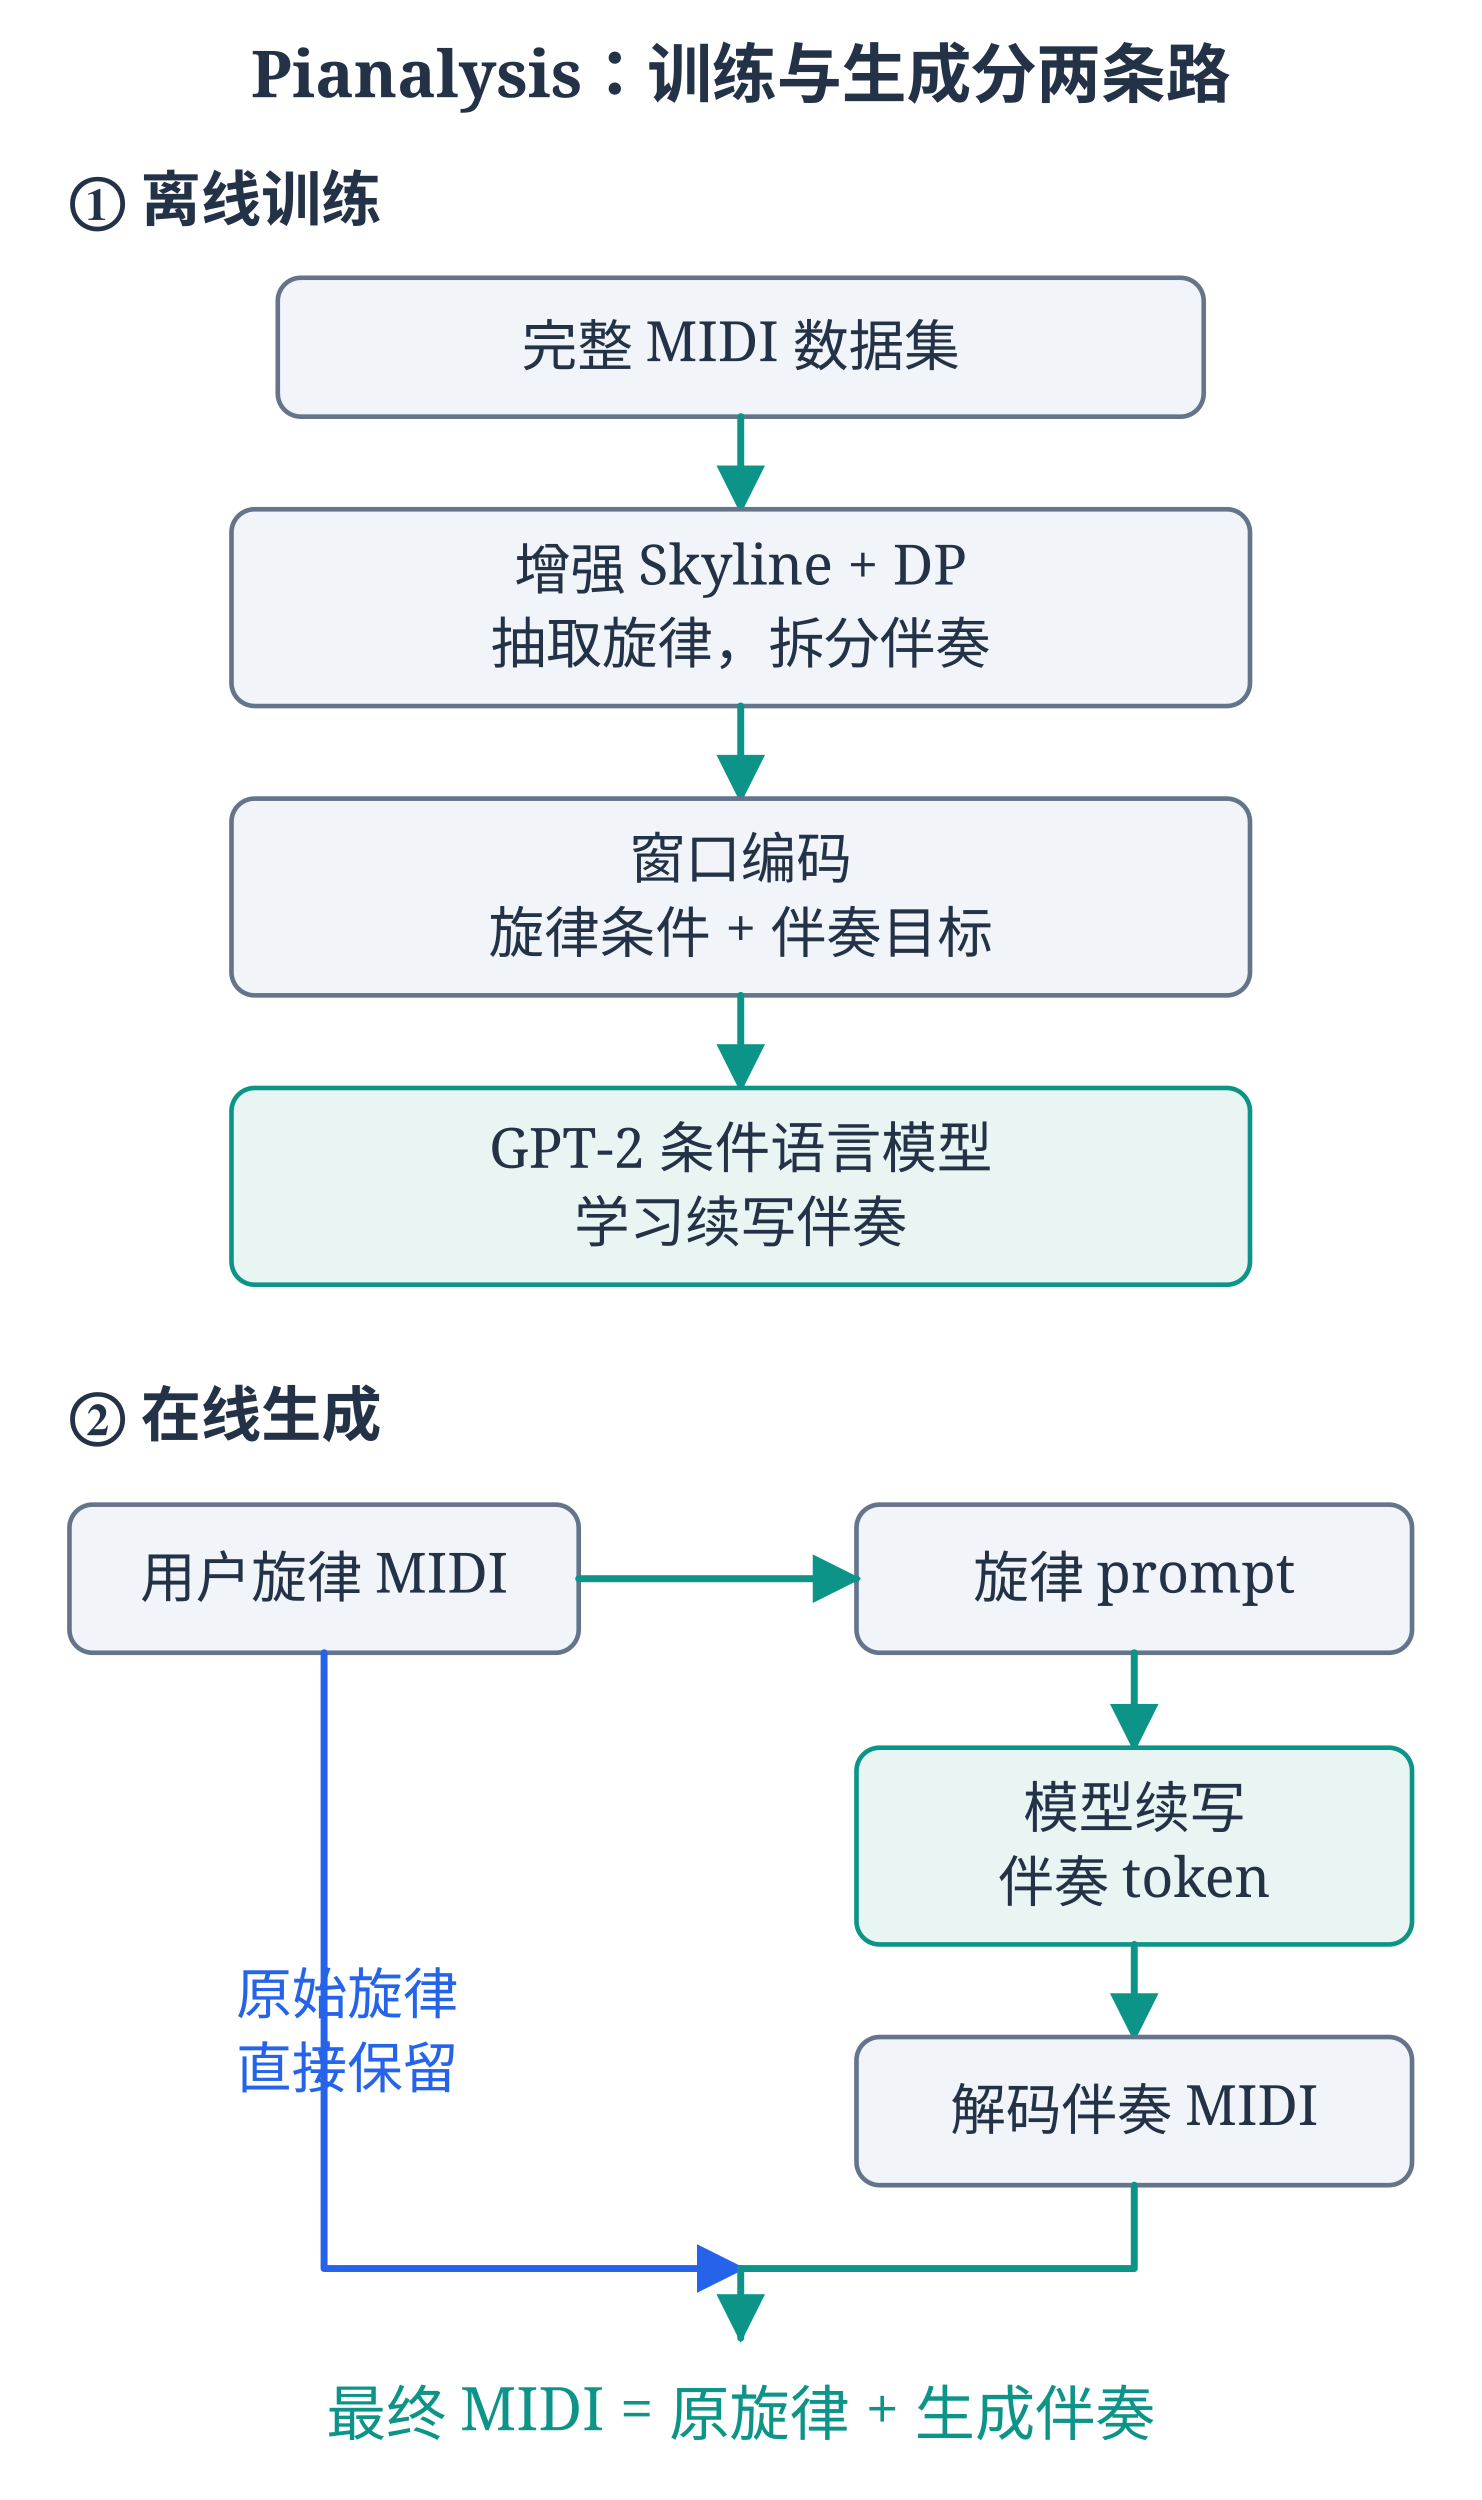
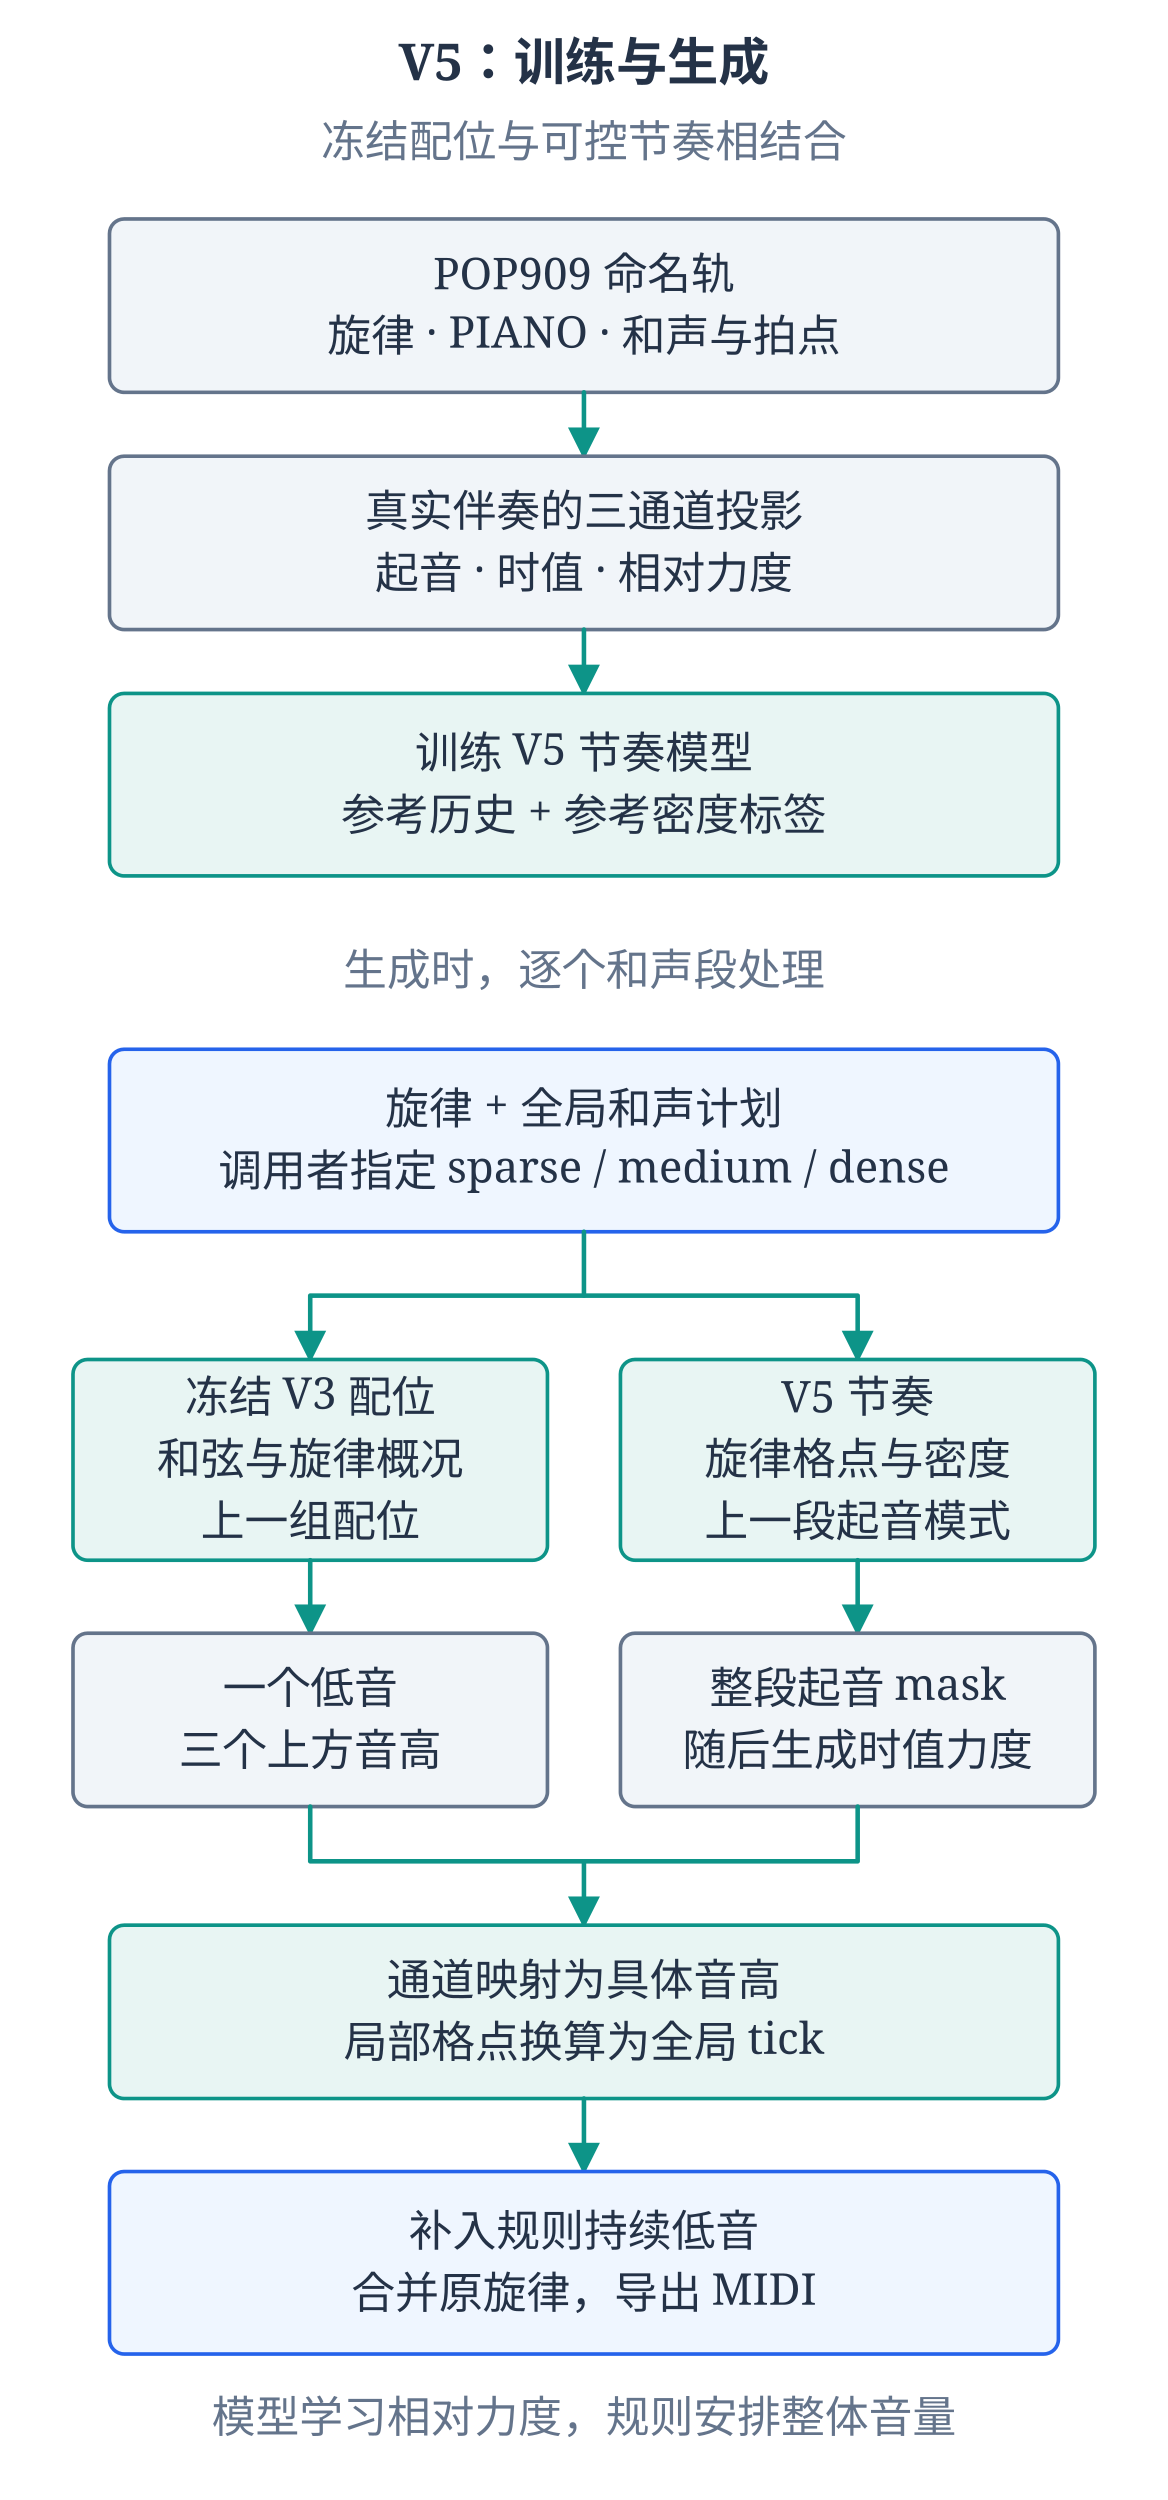
- <svg xmlns="http://www.w3.org/2000/svg" viewBox="0 0 640 1080" data-layout="compact" role="img" aria-labelledby="title desc">
+ <svg xmlns="http://www.w3.org/2000/svg" viewBox="0 0 640 1370" data-layout="compact" role="img" aria-labelledby="title desc">
  <defs>
-     <marker id="gray" viewBox="0 0 10 10" refX="9" refY="5" markerWidth="7" markerHeight="7" orient="auto-start-reverse">
-       <path d="M0 0 L10 5 L0 10 Z" fill="#64748b" />
+     <marker id="gray" viewBox="0 0 10 10" refX="9" refY="5" markerWidth="7" markerHeight="7" orient="auto">
+       <path d="M0 0L10 5L0 10Z" fill="#64748b" />
    </marker>
-     <marker id="teal" viewBox="0 0 10 10" refX="9" refY="5" markerWidth="7" markerHeight="7" orient="auto-start-reverse">
-       <path d="M0 0 L10 5 L0 10 Z" fill="#0d9488" />
+     <marker id="teal" viewBox="0 0 10 10" refX="9" refY="5" markerWidth="7" markerHeight="7" orient="auto">
+       <path d="M0 0L10 5L0 10Z" fill="#0d9488" />
    </marker>
-     <marker id="blue" viewBox="0 0 10 10" refX="9" refY="5" markerWidth="7" markerHeight="7" orient="auto-start-reverse">
-       <path d="M0 0 L10 5 L0 10 Z" fill="#2563eb" />
+     <marker id="blue" viewBox="0 0 10 10" refX="9" refY="5" markerWidth="7" markerHeight="7" orient="auto">
+       <path d="M0 0L10 5L0 10Z" fill="#2563eb" />
    </marker>
  </defs>
  <g font-family="Georgia, Noto Serif SC, Songti SC, SimSun, serif">
-     <text x="320" y="42" font-size="28" fill="#243247" text-anchor="middle" font-weight="600">Pianalysis：训练与生成分两条路</text>
-     <text x="30" y="95" font-size="26" fill="#243247" text-anchor="start" font-weight="600">① 离线训练</text>
-     <rect x="120" y="120" width="400" height="60" rx="10" fill="#f1f5f9" stroke="#64748b" stroke-width="2" />
-     <text x="320.0" y="158.0" font-size="24" fill="#243247" text-anchor="middle" font-weight="500">完整 MIDI 数据集</text>
-     <path d="M320 180 V220" fill="none" stroke="#0d9488" stroke-width="3" stroke-linecap="round" stroke-linejoin="round" marker-end="url(#teal)" />
-     <rect x="100" y="220" width="440" height="85" rx="10" fill="#f1f5f9" stroke="#64748b" stroke-width="2" />
-     <text x="320.0" y="254.5" font-size="24" fill="#243247" text-anchor="middle" font-weight="500">增强 Skyline + DP</text>
-     <text x="320.0" y="286.5" font-size="24" fill="#243247" text-anchor="middle" font-weight="500">抽取旋律，拆分伴奏</text>
-     <path d="M320 305 V345" fill="none" stroke="#0d9488" stroke-width="3" stroke-linecap="round" stroke-linejoin="round" marker-end="url(#teal)" />
-     <rect x="100" y="345" width="440" height="85" rx="10" fill="#f1f5f9" stroke="#64748b" stroke-width="2" />
-     <text x="320.0" y="379.5" font-size="24" fill="#243247" text-anchor="middle" font-weight="500">窗口编码</text>
-     <text x="320.0" y="411.5" font-size="24" fill="#243247" text-anchor="middle" font-weight="500">旋律条件 + 伴奏目标</text>
-     <path d="M320 430 V470" fill="none" stroke="#0d9488" stroke-width="3" stroke-linecap="round" stroke-linejoin="round" marker-end="url(#teal)" />
-     <rect x="100" y="470" width="440" height="85" rx="10" fill="#e8f5f3" stroke="#0d9488" stroke-width="2" />
-     <text x="320.0" y="504.5" font-size="24" fill="#243247" text-anchor="middle" font-weight="500">GPT-2 条件语言模型</text>
-     <text x="320.0" y="536.5" font-size="24" fill="#243247" text-anchor="middle" font-weight="500">学习续写伴奏</text>
-     <text x="30" y="620" font-size="26" fill="#243247" text-anchor="start" font-weight="600">② 在线生成</text>
-     <rect x="30" y="650" width="220" height="64" rx="10" fill="#f1f5f9" stroke="#64748b" stroke-width="2" />
-     <text x="140.0" y="690.0" font-size="24" fill="#243247" text-anchor="middle" font-weight="500">用户旋律 MIDI</text>
-     <rect x="370" y="650" width="240" height="64" rx="10" fill="#f1f5f9" stroke="#64748b" stroke-width="2" />
-     <text x="490.0" y="690.0" font-size="24" fill="#243247" text-anchor="middle" font-weight="500">旋律 prompt</text>
-     <path d="M250 682 H370" fill="none" stroke="#0d9488" stroke-width="3" stroke-linecap="round" stroke-linejoin="round" marker-end="url(#teal)" />
-     <path d="M490 714 V755" fill="none" stroke="#0d9488" stroke-width="3" stroke-linecap="round" stroke-linejoin="round" marker-end="url(#teal)" />
-     <rect x="370" y="755" width="240" height="85" rx="10" fill="#e8f5f3" stroke="#0d9488" stroke-width="2" />
-     <text x="490.0" y="789.5" font-size="24" fill="#243247" text-anchor="middle" font-weight="500">模型续写</text>
-     <text x="490.0" y="821.5" font-size="24" fill="#243247" text-anchor="middle" font-weight="500">伴奏 token</text>
-     <path d="M490 840 V880" fill="none" stroke="#0d9488" stroke-width="3" stroke-linecap="round" stroke-linejoin="round" marker-end="url(#teal)" />
-     <rect x="370" y="880" width="240" height="64" rx="10" fill="#f1f5f9" stroke="#64748b" stroke-width="2" />
-     <text x="490.0" y="920.0" font-size="24" fill="#243247" text-anchor="middle" font-weight="500">解码伴奏 MIDI</text>
-     <path d="M140 714 V980 H320" fill="none" stroke="#2563eb" stroke-width="3" stroke-linecap="round" stroke-linejoin="round" marker-end="url(#blue)" />
-     <text x="150" y="870" font-size="24" fill="#2563eb" text-anchor="middle" font-weight="500">原始旋律</text>
-     <text x="150" y="902" font-size="24" fill="#2563eb" text-anchor="middle" font-weight="500">直接保留</text>
-     <path d="M490 944 V980 H320" fill="none" stroke="#0d9488" stroke-width="3" stroke-linecap="round" stroke-linejoin="round" />
-     <path d="M320 980 V1010" fill="none" stroke="#0d9488" stroke-width="3" stroke-linecap="round" stroke-linejoin="round" marker-end="url(#teal)" />
-     <text x="320" y="1052" font-size="26" fill="#0d9488" text-anchor="middle" font-weight="500">最终 MIDI = 原旋律 + 生成伴奏</text>
+     <text x="320" y="44" font-size="28" fill="#243247" text-anchor="middle" font-weight="600">V5：训练与生成</text>
+     <text x="320" y="86" font-size="24" fill="#64748b" text-anchor="middle" font-weight="500">冻结配位与可控节奏相结合</text>
+     <rect x="60" y="120" width="520" height="95" rx="8" fill="#f1f5f9" stroke="#64748b" stroke-width="2" />
+     <text x="320.0" y="158.5" font-size="24" fill="#243247" text-anchor="middle" font-weight="500">POP909 命名轨</text>
+     <text x="320.0" y="192.5" font-size="24" fill="#243247" text-anchor="middle" font-weight="500">旋律 · PIANO · 和声与拍点</text>
+     <path d="M320 215 V250" fill="none" stroke="#0d9488" stroke-width="2.5" stroke-linecap="round" stroke-linejoin="round" marker-end="url(#teal)" />
+     <rect x="60" y="250" width="520" height="95" rx="8" fill="#f1f5f9" stroke="#64748b" stroke-width="2" />
+     <text x="320.0" y="288.5" font-size="24" fill="#243247" text-anchor="middle" font-weight="500">真实伴奏的三通道投影</text>
+     <text x="320.0" y="322.5" font-size="24" fill="#243247" text-anchor="middle" font-weight="500">起音 · 时值 · 相对力度</text>
+     <path d="M320 345 V380" fill="none" stroke="#0d9488" stroke-width="2.5" stroke-linecap="round" stroke-linejoin="round" marker-end="url(#teal)" />
+     <rect x="60" y="380" width="520" height="100" rx="8" fill="#e8f5f3" stroke="#0d9488" stroke-width="2" />
+     <text x="320.0" y="421.0" font-size="24" fill="#243247" text-anchor="middle" font-weight="500">训练 V5 节奏模型</text>
+     <text x="320.0" y="455.0" font-size="24" fill="#243247" text-anchor="middle" font-weight="500">参考历史 + 参考密度标签</text>
+     <text x="320" y="540" font-size="24" fill="#64748b" text-anchor="middle" font-weight="500">生成时，逐个和声段处理</text>
+     <rect x="60" y="575" width="520" height="100" rx="8" fill="#eff6ff" stroke="#2563eb" stroke-width="2" />
+     <text x="320.0" y="616.0" font-size="24" fill="#243247" text-anchor="middle" font-weight="500">旋律 + 全局和声计划</text>
+     <text x="320.0" y="650.0" font-size="24" fill="#243247" text-anchor="middle" font-weight="500">调用者指定 sparse / medium / dense</text>
+     <path d="M320 675 V710 H170 V745" fill="none" stroke="#0d9488" stroke-width="2.5" stroke-linecap="round" stroke-linejoin="round" marker-end="url(#teal)" />
+     <path d="M320 710 H470 V745" fill="none" stroke="#0d9488" stroke-width="2.5" stroke-linecap="round" stroke-linejoin="round" marker-end="url(#teal)" />
+     <rect x="40" y="745" width="260" height="110" rx="8" fill="#e8f5f3" stroke="#0d9488" stroke-width="2" />
+     <text x="170.0" y="774.0" font-size="24" fill="#243247" text-anchor="middle" font-weight="500">冻结 V3 配位</text>
+     <text x="170.0" y="808.0" font-size="24" fill="#243247" text-anchor="middle" font-weight="500">和弦与旋律概况</text>
+     <text x="170.0" y="842.0" font-size="24" fill="#243247" text-anchor="middle" font-weight="500">上一组配位</text>
+     <rect x="340" y="745" width="260" height="110" rx="8" fill="#e8f5f3" stroke="#0d9488" stroke-width="2" />
+     <text x="470.0" y="774.0" font-size="24" fill="#243247" text-anchor="middle" font-weight="500">V5 节奏</text>
+     <text x="470.0" y="808.0" font-size="24" fill="#243247" text-anchor="middle" font-weight="500">旋律格点与密度</text>
+     <text x="470.0" y="842.0" font-size="24" fill="#243247" text-anchor="middle" font-weight="500">上一段起音模式</text>
+     <path d="M170 855 V895" fill="none" stroke="#0d9488" stroke-width="2.5" stroke-linecap="round" stroke-linejoin="round" marker-end="url(#teal)" />
+     <path d="M470 855 V895" fill="none" stroke="#0d9488" stroke-width="2.5" stroke-linecap="round" stroke-linejoin="round" marker-end="url(#teal)" />
+     <rect x="40" y="895" width="260" height="95" rx="8" fill="#f1f5f9" stroke="#64748b" stroke-width="2" />
+     <text x="170.0" y="933.5" font-size="24" fill="#243247" text-anchor="middle" font-weight="500">一个低音</text>
+     <text x="170.0" y="967.5" font-size="24" fill="#243247" text-anchor="middle" font-weight="500">三个上方音高</text>
+     <rect x="340" y="895" width="260" height="95" rx="8" fill="#f1f5f9" stroke="#64748b" stroke-width="2" />
+     <text x="470.0" y="933.5" font-size="24" fill="#243247" text-anchor="middle" font-weight="500">整段起音 mask</text>
+     <text x="470.0" y="967.5" font-size="24" fill="#243247" text-anchor="middle" font-weight="500">随后生成时值力度</text>
+     <path d="M170 990 V1020 H320" fill="none" stroke="#0d9488" stroke-width="2.5" stroke-linecap="round" stroke-linejoin="round" />
+     <path d="M470 990 V1020 H320 V1055" fill="none" stroke="#0d9488" stroke-width="2.5" stroke-linecap="round" stroke-linejoin="round" marker-end="url(#teal)" />
+     <rect x="60" y="1055" width="520" height="95" rx="8" fill="#e8f5f3" stroke="#0d9488" stroke-width="2" />
+     <text x="320.0" y="1093.5" font-size="24" fill="#243247" text-anchor="middle" font-weight="500">通道映射为具体音高</text>
+     <text x="320.0" y="1127.5" font-size="24" fill="#243247" text-anchor="middle" font-weight="500">局部格点换算为全局 tick</text>
+     <path d="M320 1150 V1190" fill="none" stroke="#0d9488" stroke-width="2.5" stroke-linecap="round" stroke-linejoin="round" marker-end="url(#teal)" />
+     <rect x="60" y="1190" width="520" height="100" rx="8" fill="#eff6ff" stroke="#2563eb" stroke-width="2" />
+     <text x="320.0" y="1231.0" font-size="24" fill="#243247" text-anchor="middle" font-weight="500">补入规则持续低音</text>
+     <text x="320.0" y="1265.0" font-size="24" fill="#243247" text-anchor="middle" font-weight="500">合并原旋律，导出 MIDI</text>
+     <text x="320" y="1333" font-size="24" fill="#64748b" text-anchor="middle" font-weight="500">模型学习相对力度，规则安排整体音量</text>
  </g>
</svg>
